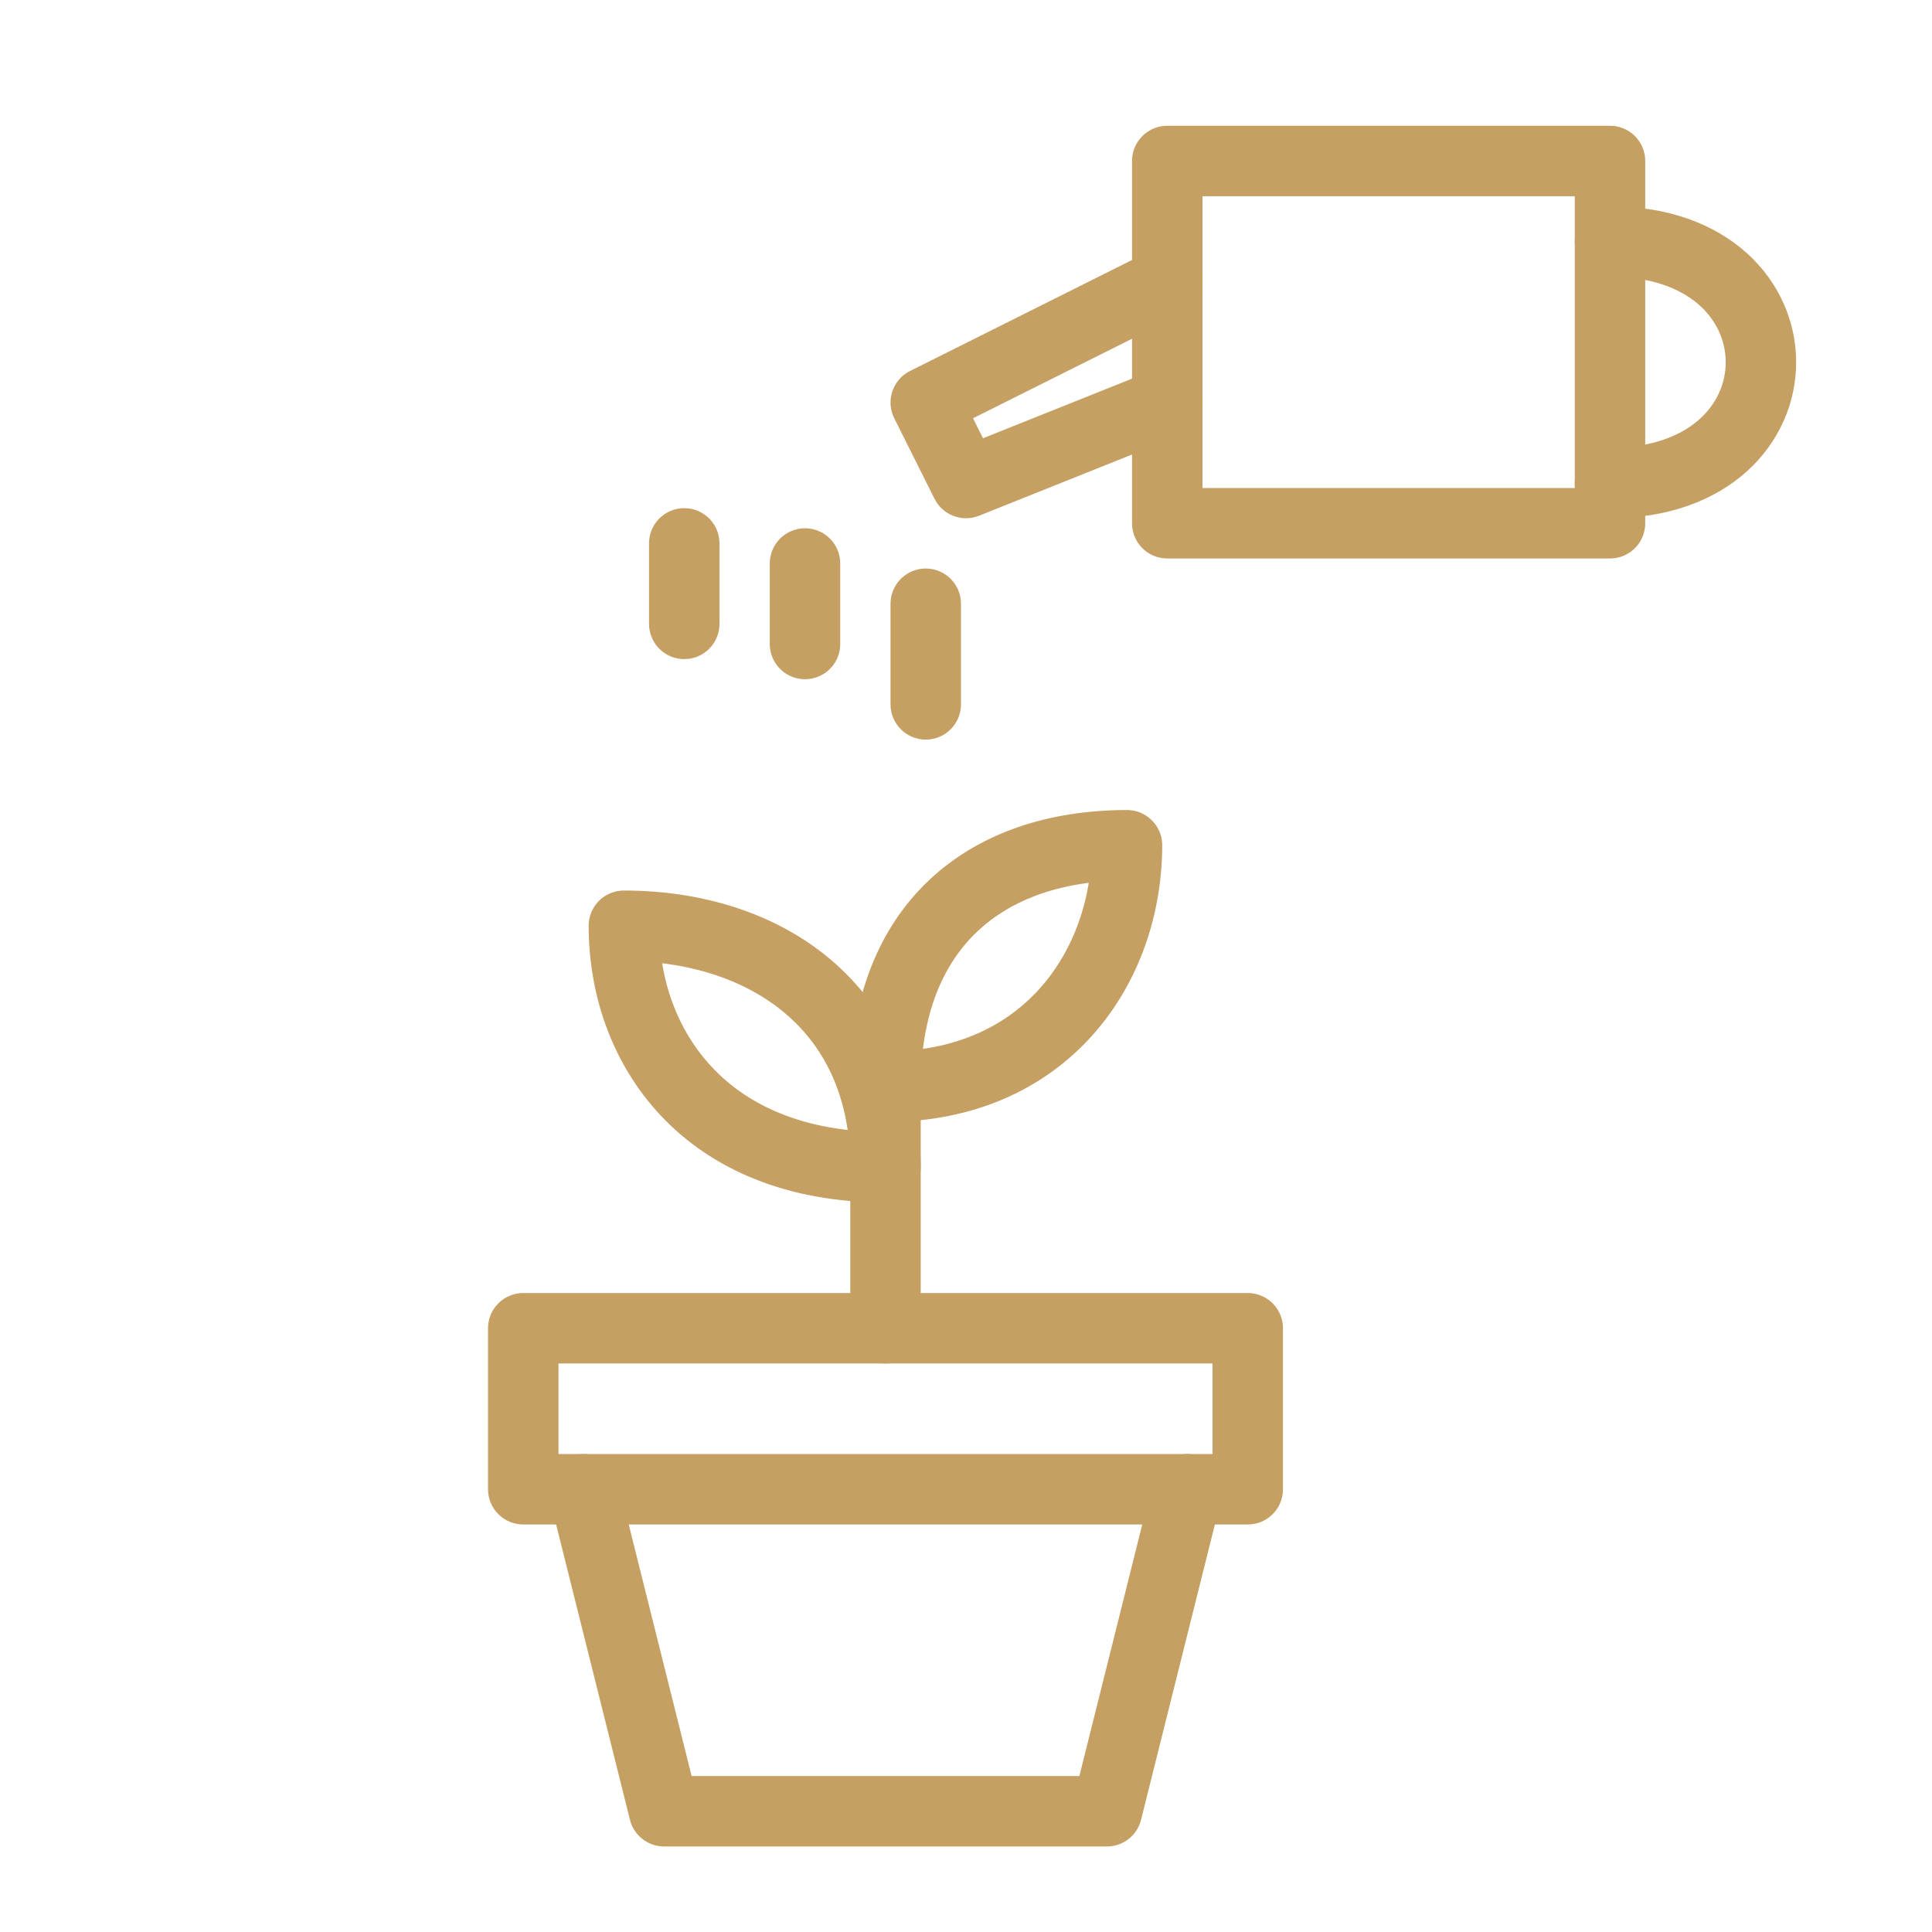
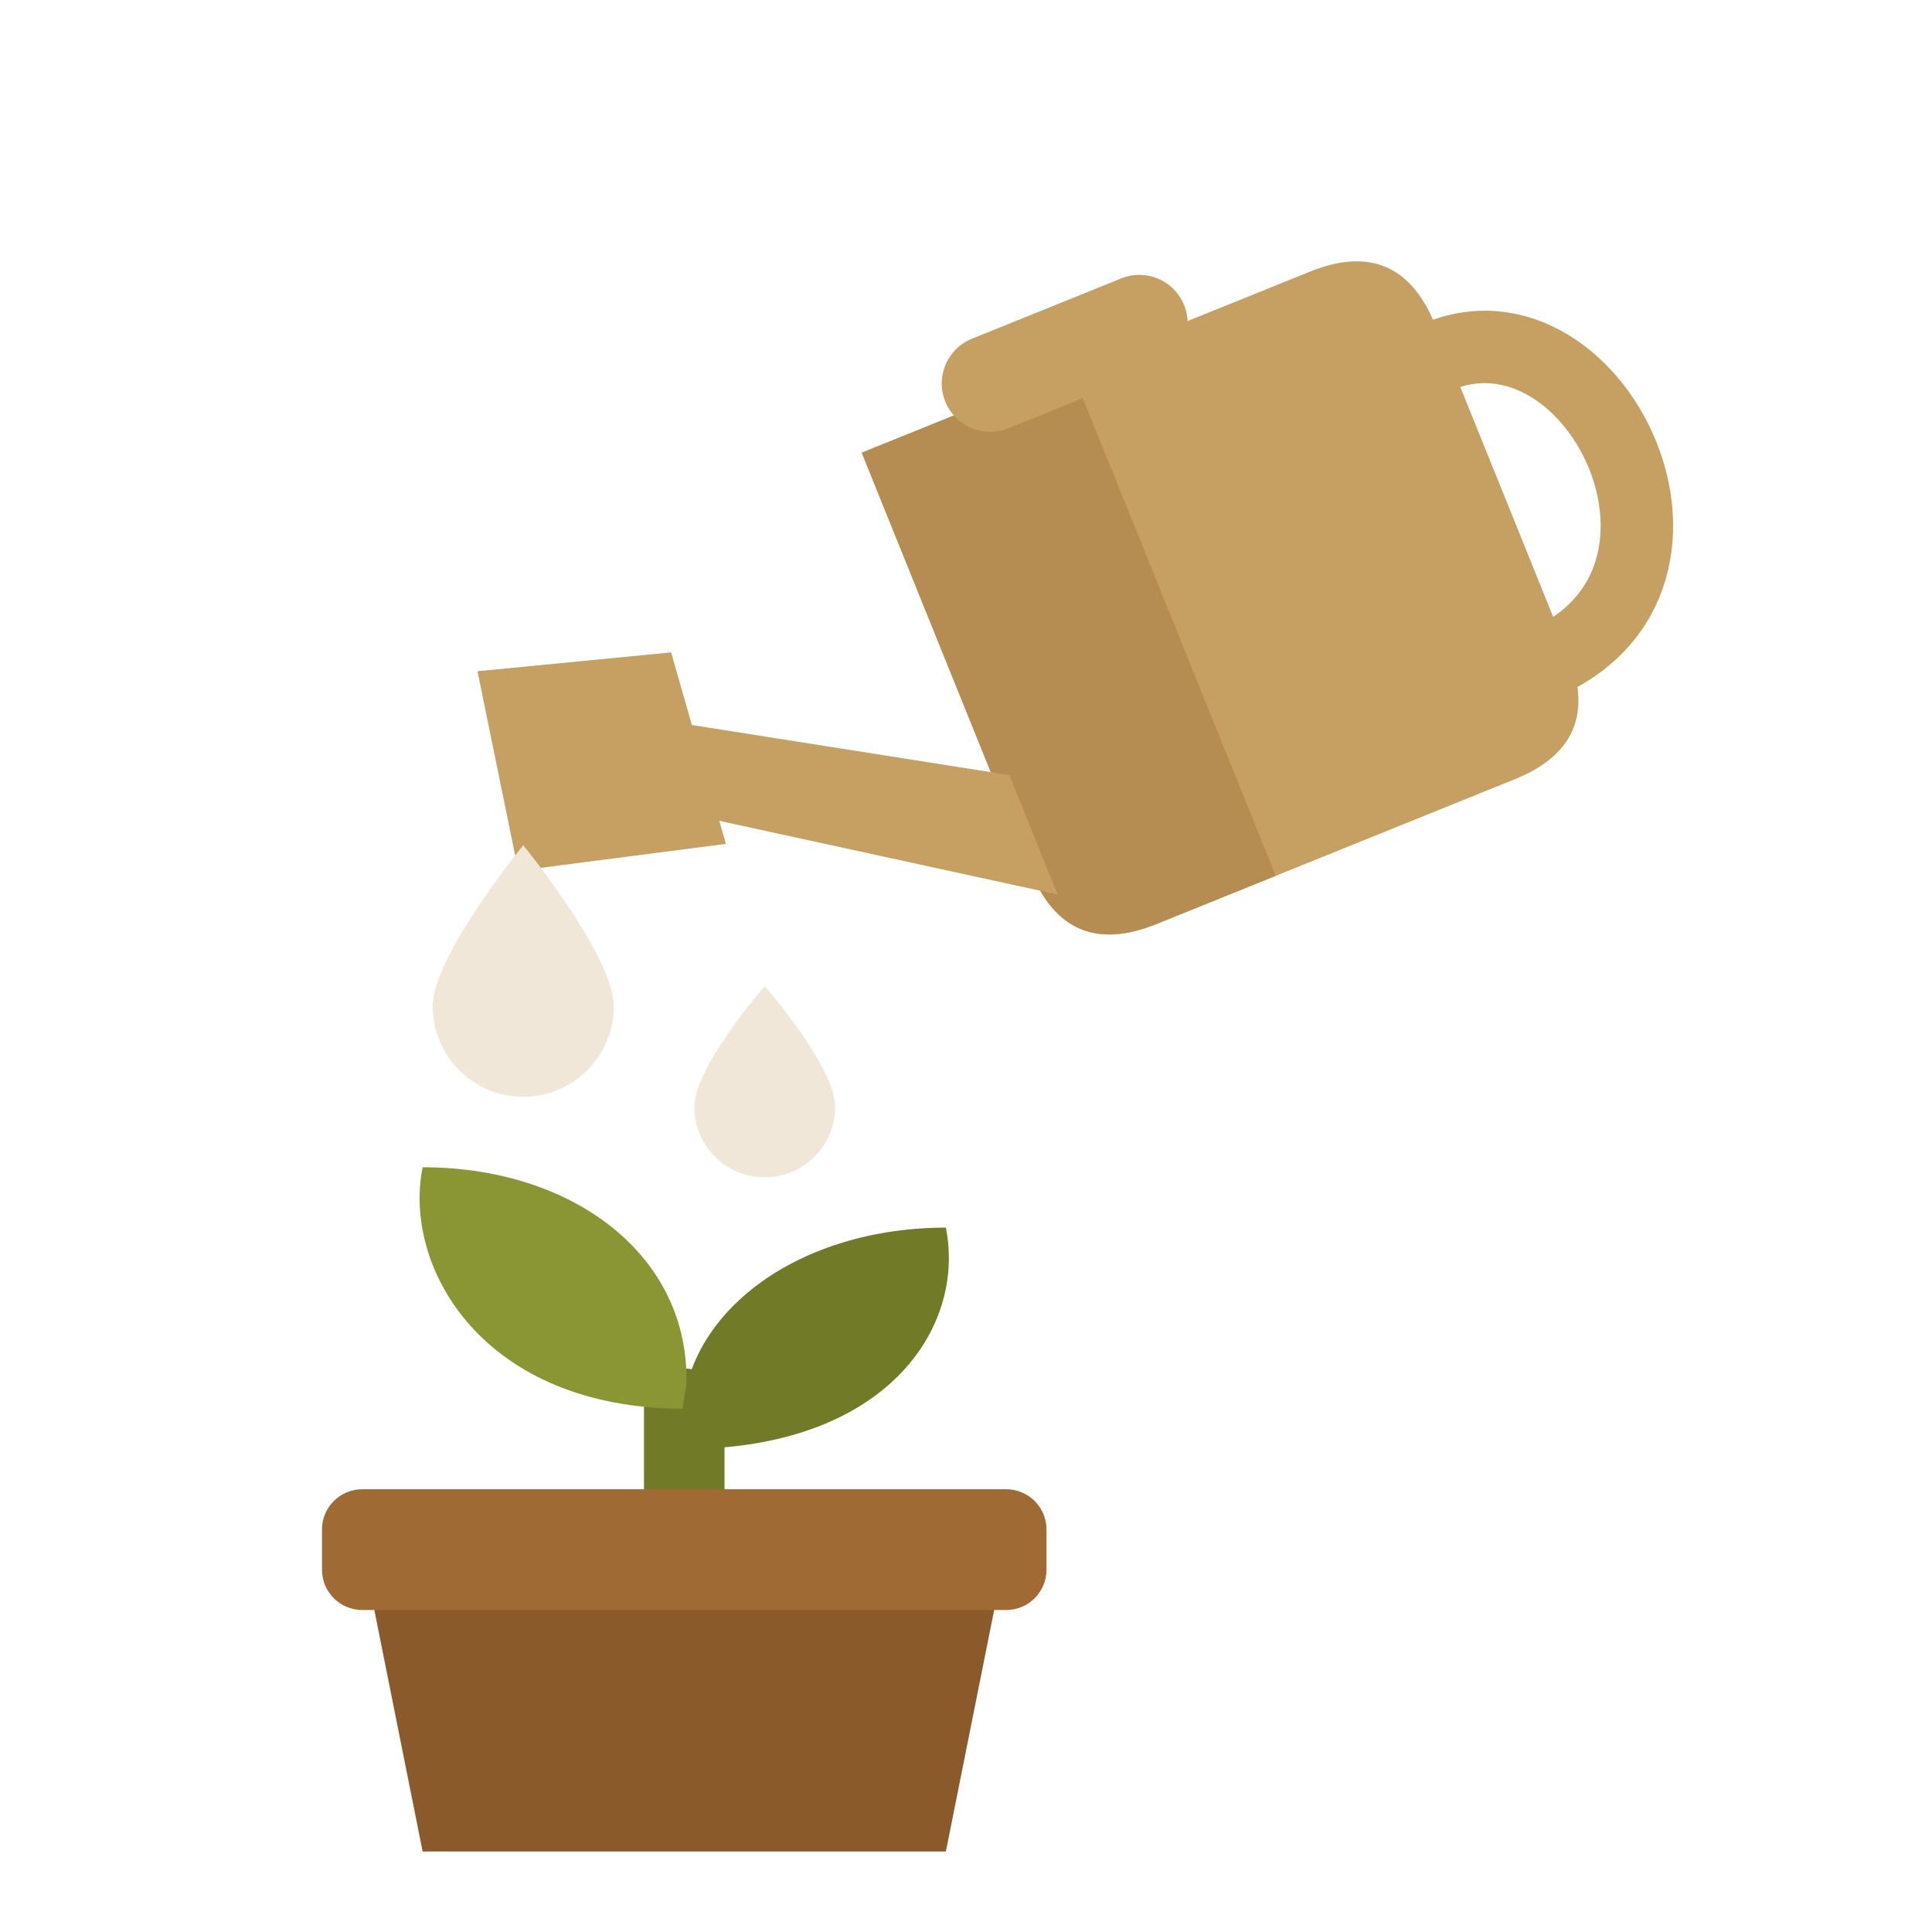
- <svg xmlns="http://www.w3.org/2000/svg" viewBox="0 0 96 96" fill="none" stroke="#C69F63" stroke-width="3.5" stroke-linecap="round" stroke-linejoin="round">
-   <path d="M26 66 H62 V74 H26 Z" />
-   <path d="M29 74 L33 90 H55 L59 74" />
-   <path d="M44 66 V52" />
-   <path d="M44 58 C35 58 31 52 31 46 C38 46 44 50 44 58" />
-   <path d="M44 54 C52 54 56 48 56 42 C49 42 44 46 44 54" />
-   <path d="M58 8 H80 V26 H58 Z" />
-   <path d="M58 14 L46 20 L48 24 L58 20" />
-   <path d="M80 12 C90 12 90 24 80 24" />
-   <path d="M40 28 V32" />
-   <path d="M46 30 V35" />
-   <path d="M34 27 V31" />
+ <svg xmlns="http://www.w3.org/2000/svg" viewBox="0 0 96 96">
+   <g transform="translate(4 8) scale(.8) rotate(-22 66 24)">
+     <path d="M86 20 C98 18 100 40 86 40" fill="none" stroke="#C69F63" stroke-width="4.5" stroke-linecap="round" />
+     <path d="M52 12 H82 Q88 12 88 18 V40 Q88 46 82 46 H58 Q52 46 52 40 Z" fill="#C69F63" />
+     <path d="M52 12 H66 V46 H58 Q52 46 52 40 Z" fill="#B58D52" />
+     <rect x="58" y="8" width="16" height="6" rx="3" fill="#C69F63" />
+     <path d="M53 34 L33 22 L31 27 L53 42 Z" fill="#C69F63" />
+     <path d="M26 15 L37 20 L34 32 L22 27 Z" fill="#C69F63" transform="rotate(-8 30 24)" />
+   </g>
+   <path d="M26 42 C26 42 21.5 47.5 21.5 50 A4.5 4.5 0 0 0 30.5 50 C30.5 47.5 26 42 26 42 Z" fill="#F0E7D8" />
+   <path d="M38 49 C38 49 34.5 53 34.5 55 A3.5 3.5 0 0 0 41.5 55 C41.5 53 38 49 38 49 Z" fill="#F0E7D8" />
+   <rect x="32" y="68" width="4" height="9" rx="2" fill="#717A27" />
+   <path d="M34 70 C24 70 20 63 21 58 C29 58 35 63 34 70 Z" fill="#8A9533" />
+   <path d="M34 72 C44 72 48 66 47 61 C39 61 33 66 34 72 Z" fill="#717A27" />
+   <path d="M18 77 H50 L47 92 H21 Z" fill="#8B5A2B" />
+   <rect x="16" y="74" width="36" height="6" rx="2" fill="#A06A35" />
</svg>
